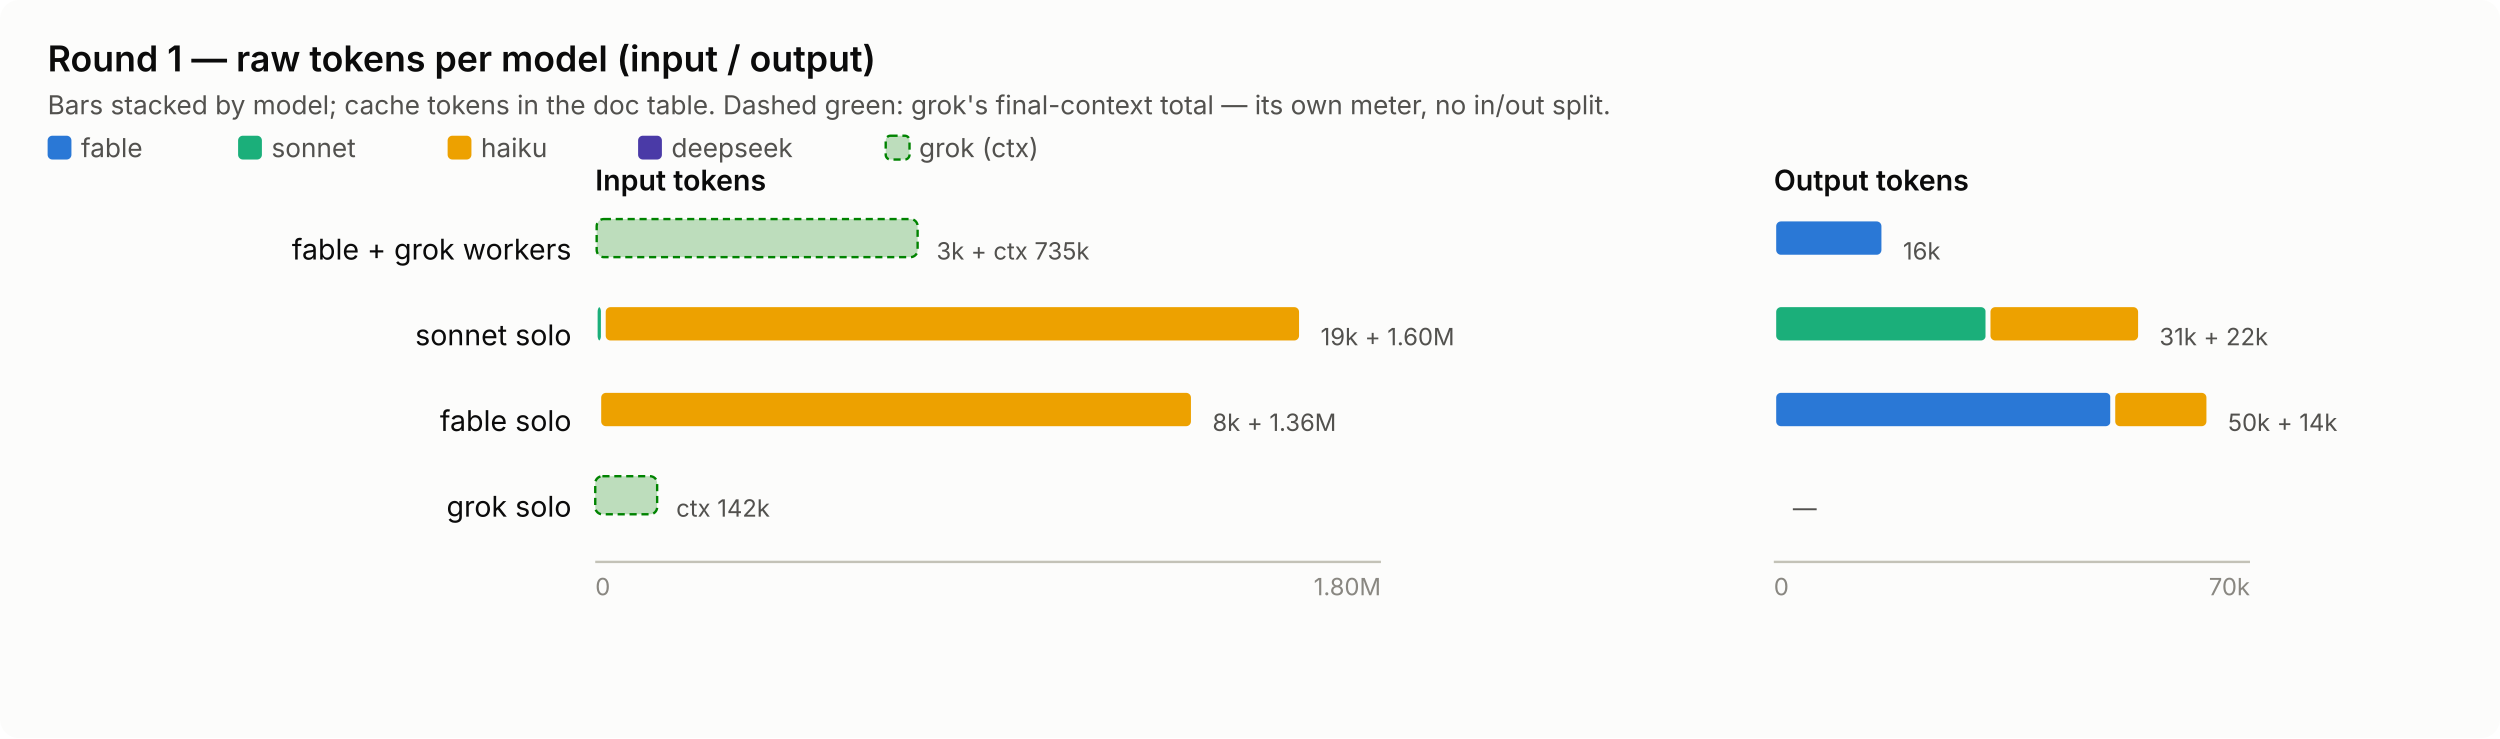
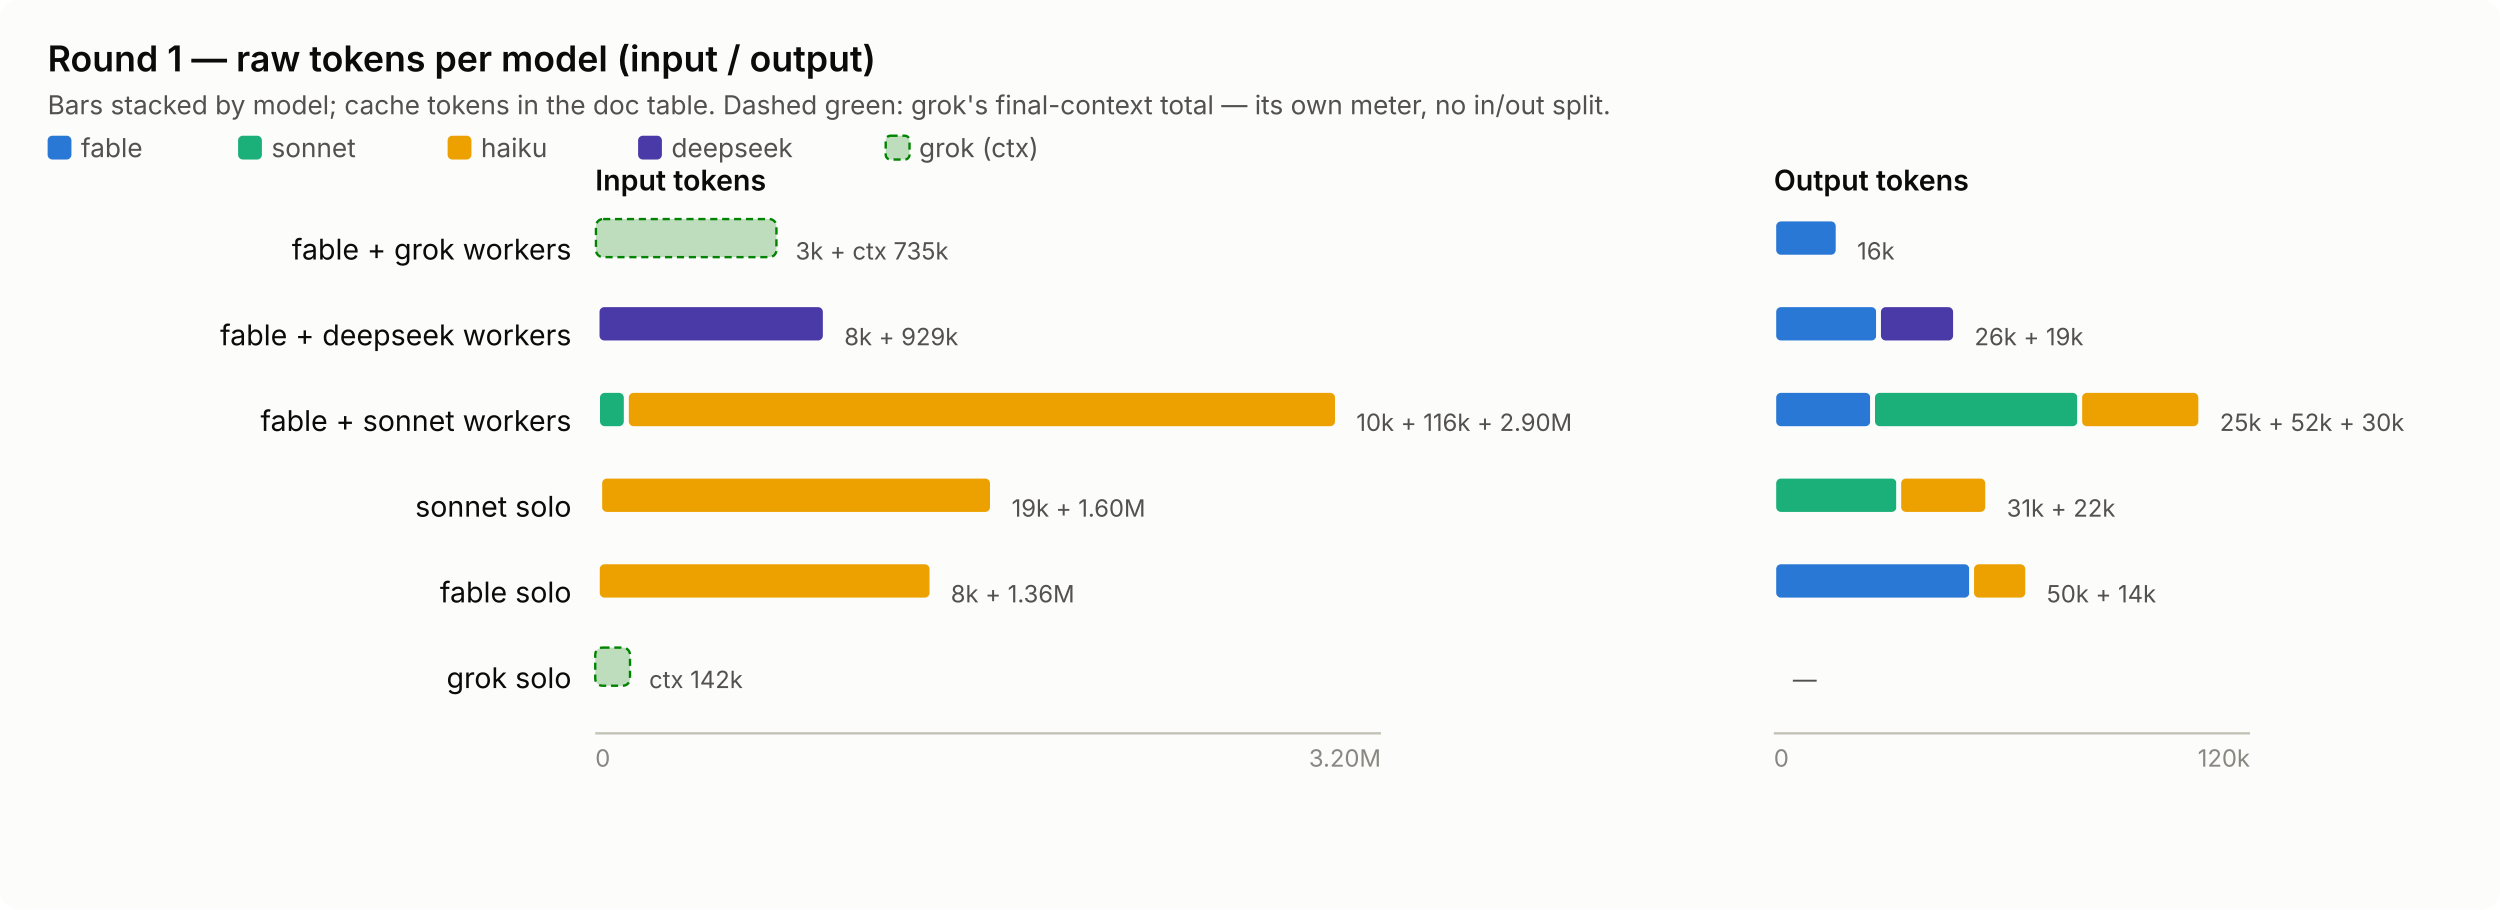
- <svg xmlns="http://www.w3.org/2000/svg" viewBox="0 0 1050 310" width="1050" height="310" role="img" aria-label="Round 1 raw tokens per model">
-   <rect width="1050" height="310" rx="8" fill="#fcfcfb" />
+ <svg xmlns="http://www.w3.org/2000/svg" viewBox="0 0 1050 382" width="1050" height="382" role="img" aria-label="Round 1 raw tokens per model">
+   <rect width="1050" height="382" rx="8" fill="#fcfcfb" />
  <text x="20" y="30" font-size="15" fill="#0b0b0b" text-anchor="start" font-weight="600" font-family="system-ui,-apple-system,Segoe UI,sans-serif">Round 1 — raw tokens per model (input / output)</text>
  <text x="20" y="48" font-size="11" fill="#52514e" text-anchor="start" font-weight="normal" font-family="system-ui,-apple-system,Segoe UI,sans-serif">Bars stacked by model; cache tokens in the doc table. Dashed green: grok's final-context total — its own meter, no in/out split.</text>
  <rect x="20" y="57" width="10" height="10" rx="2" fill="#2a78d6" />
  <text x="34" y="66" font-size="11" fill="#52514e" text-anchor="start" font-weight="normal" font-family="system-ui,-apple-system,Segoe UI,sans-serif">fable</text>
  <rect x="100" y="57" width="10" height="10" rx="2" fill="#1baf7a" />
  <text x="114" y="66" font-size="11" fill="#52514e" text-anchor="start" font-weight="normal" font-family="system-ui,-apple-system,Segoe UI,sans-serif">sonnet</text>
  <rect x="188" y="57" width="10" height="10" rx="2" fill="#eda100" />
  <text x="202" y="66" font-size="11" fill="#52514e" text-anchor="start" font-weight="normal" font-family="system-ui,-apple-system,Segoe UI,sans-serif">haiku</text>
  <rect x="268" y="57" width="10" height="10" rx="2" fill="#4a3aa7" />
  <text x="282" y="66" font-size="11" fill="#52514e" text-anchor="start" font-weight="normal" font-family="system-ui,-apple-system,Segoe UI,sans-serif">deepseek</text>
  <rect x="372" y="57" width="10" height="10" rx="2" fill="#008300" fill-opacity="0.25" stroke="#008300" stroke-dasharray="3,2" />
  <text x="386" y="66" font-size="11" fill="#52514e" text-anchor="start" font-weight="normal" font-family="system-ui,-apple-system,Segoe UI,sans-serif">grok (ctx)</text>
  <text x="250" y="80" font-size="12" fill="#0b0b0b" text-anchor="start" font-weight="600" font-family="system-ui,-apple-system,Segoe UI,sans-serif">Input tokens</text>
  <text x="240" y="109" font-size="12" fill="#0b0b0b" text-anchor="end" font-weight="normal" font-family="system-ui,-apple-system,Segoe UI,sans-serif">fable + grok workers</text>
-   <rect x="250.0" y="92" width="1.5" height="16" rx="3" fill="#2a78d6" stroke="#fcfcfb" stroke-width="2" />
-   <rect x="250.6" y="92" width="134.8" height="16" rx="3" fill="#008300" fill-opacity="0.25" stroke="#008300" stroke-dasharray="3,2" />
-   <text x="393.315" y="109" font-size="10" fill="#52514e" text-anchor="start" font-weight="normal" font-family="system-ui,-apple-system,Segoe UI,sans-serif">3k + ctx 735k</text>
-   <text x="240" y="145" font-size="12" fill="#0b0b0b" text-anchor="end" font-weight="normal" font-family="system-ui,-apple-system,Segoe UI,sans-serif">sonnet solo</text>
-   <rect x="250.0" y="128" width="3.4" height="16" rx="3" fill="#1baf7a" stroke="#fcfcfb" stroke-width="2" />
-   <rect x="253.4" y="128" width="293.2" height="16" rx="3" fill="#eda100" stroke="#fcfcfb" stroke-width="2" />
-   <text x="554.653" y="145" font-size="10" fill="#52514e" text-anchor="start" font-weight="normal" font-family="system-ui,-apple-system,Segoe UI,sans-serif">19k + 1.60M</text>
-   <text x="240" y="181" font-size="12" fill="#0b0b0b" text-anchor="end" font-weight="normal" font-family="system-ui,-apple-system,Segoe UI,sans-serif">fable solo</text>
+   <rect x="250.3" y="92" width="75.8" height="16" rx="3" fill="#008300" fill-opacity="0.25" stroke="#008300" stroke-dasharray="3,2" />
+   <text x="334.115" y="109" font-size="10" fill="#52514e" text-anchor="start" font-weight="normal" font-family="system-ui,-apple-system,Segoe UI,sans-serif">3k + ctx 735k</text>
+   <text x="240" y="145" font-size="12" fill="#0b0b0b" text-anchor="end" font-weight="normal" font-family="system-ui,-apple-system,Segoe UI,sans-serif">fable + deepseek workers</text>
+   <rect x="250.0" y="128" width="1.5" height="16" rx="3" fill="#2a78d6" stroke="#fcfcfb" stroke-width="2" />
+   <rect x="250.8" y="128" width="95.8" height="16" rx="3" fill="#4a3aa7" stroke="#fcfcfb" stroke-width="2" />
+   <text x="354.582" y="145" font-size="10" fill="#52514e" text-anchor="start" font-weight="normal" font-family="system-ui,-apple-system,Segoe UI,sans-serif">8k + 929k</text>
+   <text x="240" y="181" font-size="12" fill="#0b0b0b" text-anchor="end" font-weight="normal" font-family="system-ui,-apple-system,Segoe UI,sans-serif">fable + sonnet workers</text>
  <rect x="250.0" y="164" width="1.5" height="16" rx="3" fill="#2a78d6" stroke="#fcfcfb" stroke-width="2" />
-   <rect x="251.5" y="164" width="249.7" height="16" rx="3" fill="#eda100" stroke="#fcfcfb" stroke-width="2" />
-   <text x="509.223" y="181" font-size="10" fill="#52514e" text-anchor="start" font-weight="normal" font-family="system-ui,-apple-system,Segoe UI,sans-serif">8k + 1.36M</text>
-   <text x="240" y="217" font-size="12" fill="#0b0b0b" text-anchor="end" font-weight="normal" font-family="system-ui,-apple-system,Segoe UI,sans-serif">grok solo</text>
-   <rect x="250.0" y="200" width="26.0" height="16" rx="3" fill="#008300" fill-opacity="0.25" stroke="#008300" stroke-dasharray="3,2" />
-   <text x="283.994" y="217" font-size="10" fill="#52514e" text-anchor="start" font-weight="normal" font-family="system-ui,-apple-system,Segoe UI,sans-serif">ctx 142k</text>
-   <line x1="250" y1="236" x2="580" y2="236" stroke="#c3c2b7" />
-   <text x="250" y="250" font-size="10" fill="#898781" text-anchor="start" font-weight="normal" font-family="system-ui,-apple-system,Segoe UI,sans-serif">0</text>
-   <text x="580" y="250" font-size="10" fill="#898781" text-anchor="end" font-weight="normal" font-family="system-ui,-apple-system,Segoe UI,sans-serif">1.80M</text>
+   <rect x="251.0" y="164" width="12.0" height="16" rx="3" fill="#1baf7a" stroke="#fcfcfb" stroke-width="2" />
+   <rect x="263.1" y="164" width="298.6" height="16" rx="3" fill="#eda100" stroke="#fcfcfb" stroke-width="2" />
+   <text x="569.645" y="181" font-size="10" fill="#52514e" text-anchor="start" font-weight="normal" font-family="system-ui,-apple-system,Segoe UI,sans-serif">10k + 116k + 2.90M</text>
+   <text x="240" y="217" font-size="12" fill="#0b0b0b" text-anchor="end" font-weight="normal" font-family="system-ui,-apple-system,Segoe UI,sans-serif">sonnet solo</text>
+   <rect x="250.0" y="200" width="1.9" height="16" rx="3" fill="#1baf7a" stroke="#fcfcfb" stroke-width="2" />
+   <rect x="251.9" y="200" width="164.9" height="16" rx="3" fill="#eda100" stroke="#fcfcfb" stroke-width="2" />
+   <text x="424.867" y="217" font-size="10" fill="#52514e" text-anchor="start" font-weight="normal" font-family="system-ui,-apple-system,Segoe UI,sans-serif">19k + 1.60M</text>
+   <text x="240" y="253" font-size="12" fill="#0b0b0b" text-anchor="end" font-weight="normal" font-family="system-ui,-apple-system,Segoe UI,sans-serif">fable solo</text>
+   <rect x="250.0" y="236" width="1.5" height="16" rx="3" fill="#2a78d6" stroke="#fcfcfb" stroke-width="2" />
+   <rect x="250.9" y="236" width="140.5" height="16" rx="3" fill="#eda100" stroke="#fcfcfb" stroke-width="2" />
+   <text x="399.313" y="253" font-size="10" fill="#52514e" text-anchor="start" font-weight="normal" font-family="system-ui,-apple-system,Segoe UI,sans-serif">8k + 1.36M</text>
+   <text x="240" y="289" font-size="12" fill="#0b0b0b" text-anchor="end" font-weight="normal" font-family="system-ui,-apple-system,Segoe UI,sans-serif">grok solo</text>
+   <rect x="250.0" y="272" width="14.6" height="16" rx="3" fill="#008300" fill-opacity="0.25" stroke="#008300" stroke-dasharray="3,2" />
+   <text x="272.622" y="289" font-size="10" fill="#52514e" text-anchor="start" font-weight="normal" font-family="system-ui,-apple-system,Segoe UI,sans-serif">ctx 142k</text>
+   <line x1="250" y1="308" x2="580" y2="308" stroke="#c3c2b7" />
+   <text x="250" y="322" font-size="10" fill="#898781" text-anchor="start" font-weight="normal" font-family="system-ui,-apple-system,Segoe UI,sans-serif">0</text>
+   <text x="580" y="322" font-size="10" fill="#898781" text-anchor="end" font-weight="normal" font-family="system-ui,-apple-system,Segoe UI,sans-serif">3.20M</text>
  <text x="745" y="80" font-size="12" fill="#0b0b0b" text-anchor="start" font-weight="600" font-family="system-ui,-apple-system,Segoe UI,sans-serif">Output tokens</text>
-   <rect x="745.0" y="92" width="46.2" height="16" rx="3" fill="#2a78d6" stroke="#fcfcfb" stroke-width="2" />
-   <text x="799.24" y="109" font-size="10" fill="#52514e" text-anchor="start" font-weight="normal" font-family="system-ui,-apple-system,Segoe UI,sans-serif">16k</text>
-   <rect x="745.0" y="128" width="90.0" height="16" rx="3" fill="#1baf7a" stroke="#fcfcfb" stroke-width="2" />
-   <rect x="835.0" y="128" width="64.0" height="16" rx="3" fill="#eda100" stroke="#fcfcfb" stroke-width="2" />
-   <text x="906.949" y="145" font-size="10" fill="#52514e" text-anchor="start" font-weight="normal" font-family="system-ui,-apple-system,Segoe UI,sans-serif">31k + 22k</text>
-   <rect x="745.0" y="164" width="142.4" height="16" rx="3" fill="#2a78d6" stroke="#fcfcfb" stroke-width="2" />
-   <rect x="887.4" y="164" width="40.3" height="16" rx="3" fill="#eda100" stroke="#fcfcfb" stroke-width="2" />
-   <text x="935.726" y="181" font-size="10" fill="#52514e" text-anchor="start" font-weight="normal" font-family="system-ui,-apple-system,Segoe UI,sans-serif">50k + 14k</text>
-   <text x="753.0" y="217" font-size="10" fill="#52514e" text-anchor="start" font-weight="normal" font-family="system-ui,-apple-system,Segoe UI,sans-serif">—</text>
-   <line x1="745" y1="236" x2="945" y2="236" stroke="#c3c2b7" />
-   <text x="745" y="250" font-size="10" fill="#898781" text-anchor="start" font-weight="normal" font-family="system-ui,-apple-system,Segoe UI,sans-serif">0</text>
-   <text x="945" y="250" font-size="10" fill="#898781" text-anchor="end" font-weight="normal" font-family="system-ui,-apple-system,Segoe UI,sans-serif">70k</text>
+   <rect x="745.0" y="92" width="27.0" height="16" rx="3" fill="#2a78d6" stroke="#fcfcfb" stroke-width="2" />
+   <text x="779.973" y="109" font-size="10" fill="#52514e" text-anchor="start" font-weight="normal" font-family="system-ui,-apple-system,Segoe UI,sans-serif">16k</text>
+   <rect x="745.0" y="128" width="44.0" height="16" rx="3" fill="#2a78d6" stroke="#fcfcfb" stroke-width="2" />
+   <rect x="789.0" y="128" width="32.3" height="16" rx="3" fill="#4a3aa7" stroke="#fcfcfb" stroke-width="2" />
+   <text x="829.267" y="145" font-size="10" fill="#52514e" text-anchor="start" font-weight="normal" font-family="system-ui,-apple-system,Segoe UI,sans-serif">26k + 19k</text>
+   <rect x="745.0" y="164" width="41.5" height="16" rx="3" fill="#2a78d6" stroke="#fcfcfb" stroke-width="2" />
+   <rect x="786.5" y="164" width="87.0" height="16" rx="3" fill="#1baf7a" stroke="#fcfcfb" stroke-width="2" />
+   <rect x="873.5" y="164" width="50.8" height="16" rx="3" fill="#eda100" stroke="#fcfcfb" stroke-width="2" />
+   <text x="932.307" y="181" font-size="10" fill="#52514e" text-anchor="start" font-weight="normal" font-family="system-ui,-apple-system,Segoe UI,sans-serif">25k + 52k + 30k</text>
+   <rect x="745.0" y="200" width="52.5" height="16" rx="3" fill="#1baf7a" stroke="#fcfcfb" stroke-width="2" />
+   <rect x="797.5" y="200" width="37.3" height="16" rx="3" fill="#eda100" stroke="#fcfcfb" stroke-width="2" />
+   <text x="842.803" y="217" font-size="10" fill="#52514e" text-anchor="start" font-weight="normal" font-family="system-ui,-apple-system,Segoe UI,sans-serif">31k + 22k</text>
+   <rect x="745.0" y="236" width="83.1" height="16" rx="3" fill="#2a78d6" stroke="#fcfcfb" stroke-width="2" />
+   <rect x="828.1" y="236" width="23.5" height="16" rx="3" fill="#eda100" stroke="#fcfcfb" stroke-width="2" />
+   <text x="859.59" y="253" font-size="10" fill="#52514e" text-anchor="start" font-weight="normal" font-family="system-ui,-apple-system,Segoe UI,sans-serif">50k + 14k</text>
+   <text x="753.0" y="289" font-size="10" fill="#52514e" text-anchor="start" font-weight="normal" font-family="system-ui,-apple-system,Segoe UI,sans-serif">—</text>
+   <line x1="745" y1="308" x2="945" y2="308" stroke="#c3c2b7" />
+   <text x="745" y="322" font-size="10" fill="#898781" text-anchor="start" font-weight="normal" font-family="system-ui,-apple-system,Segoe UI,sans-serif">0</text>
+   <text x="945" y="322" font-size="10" fill="#898781" text-anchor="end" font-weight="normal" font-family="system-ui,-apple-system,Segoe UI,sans-serif">120k</text>
</svg>
